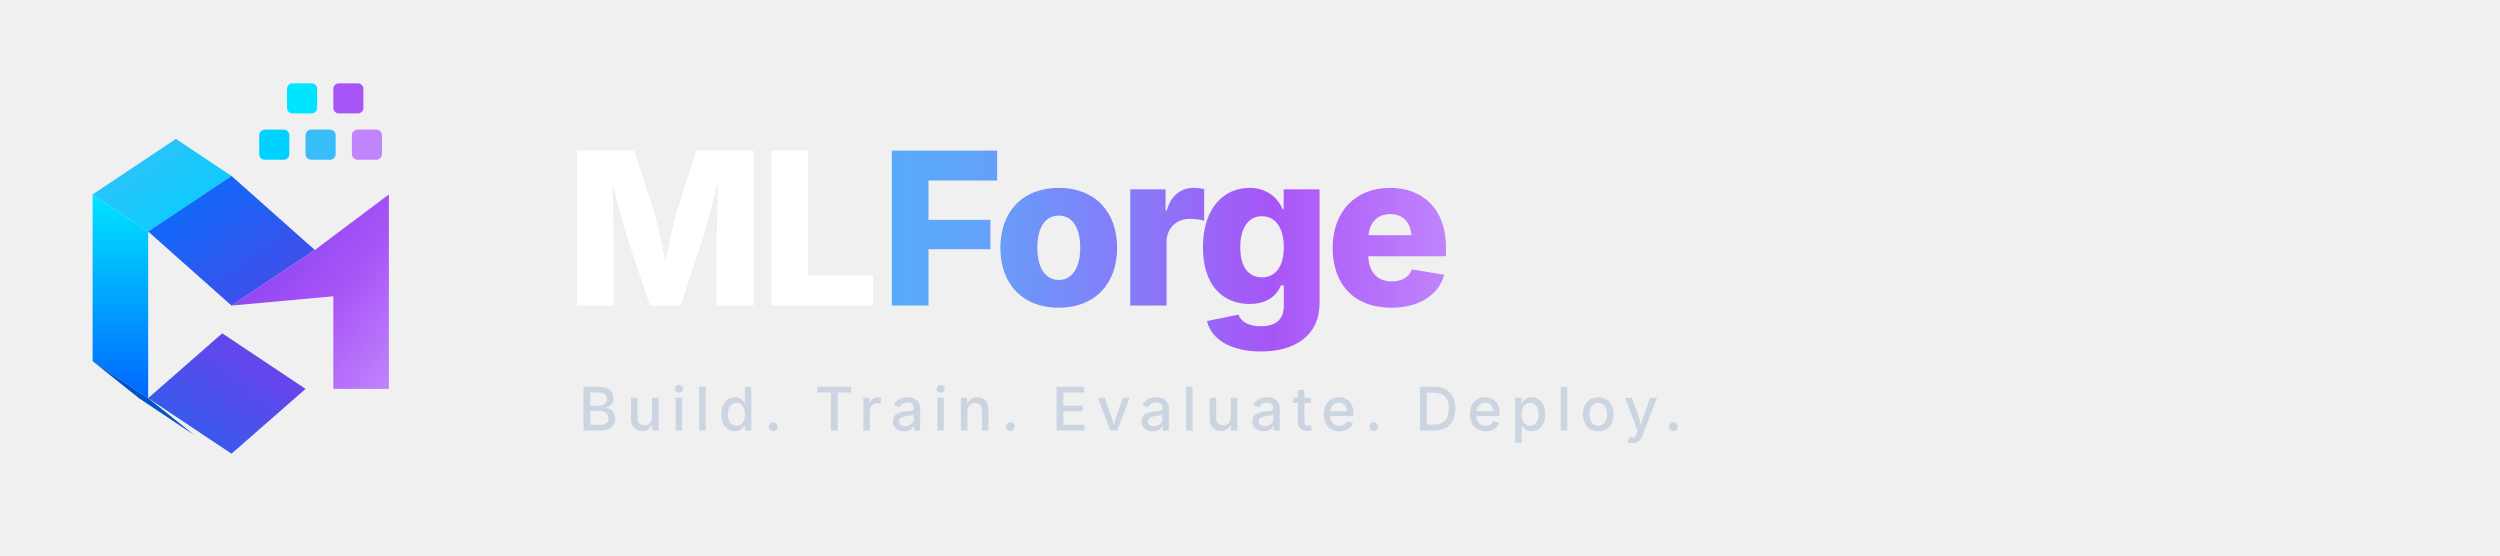
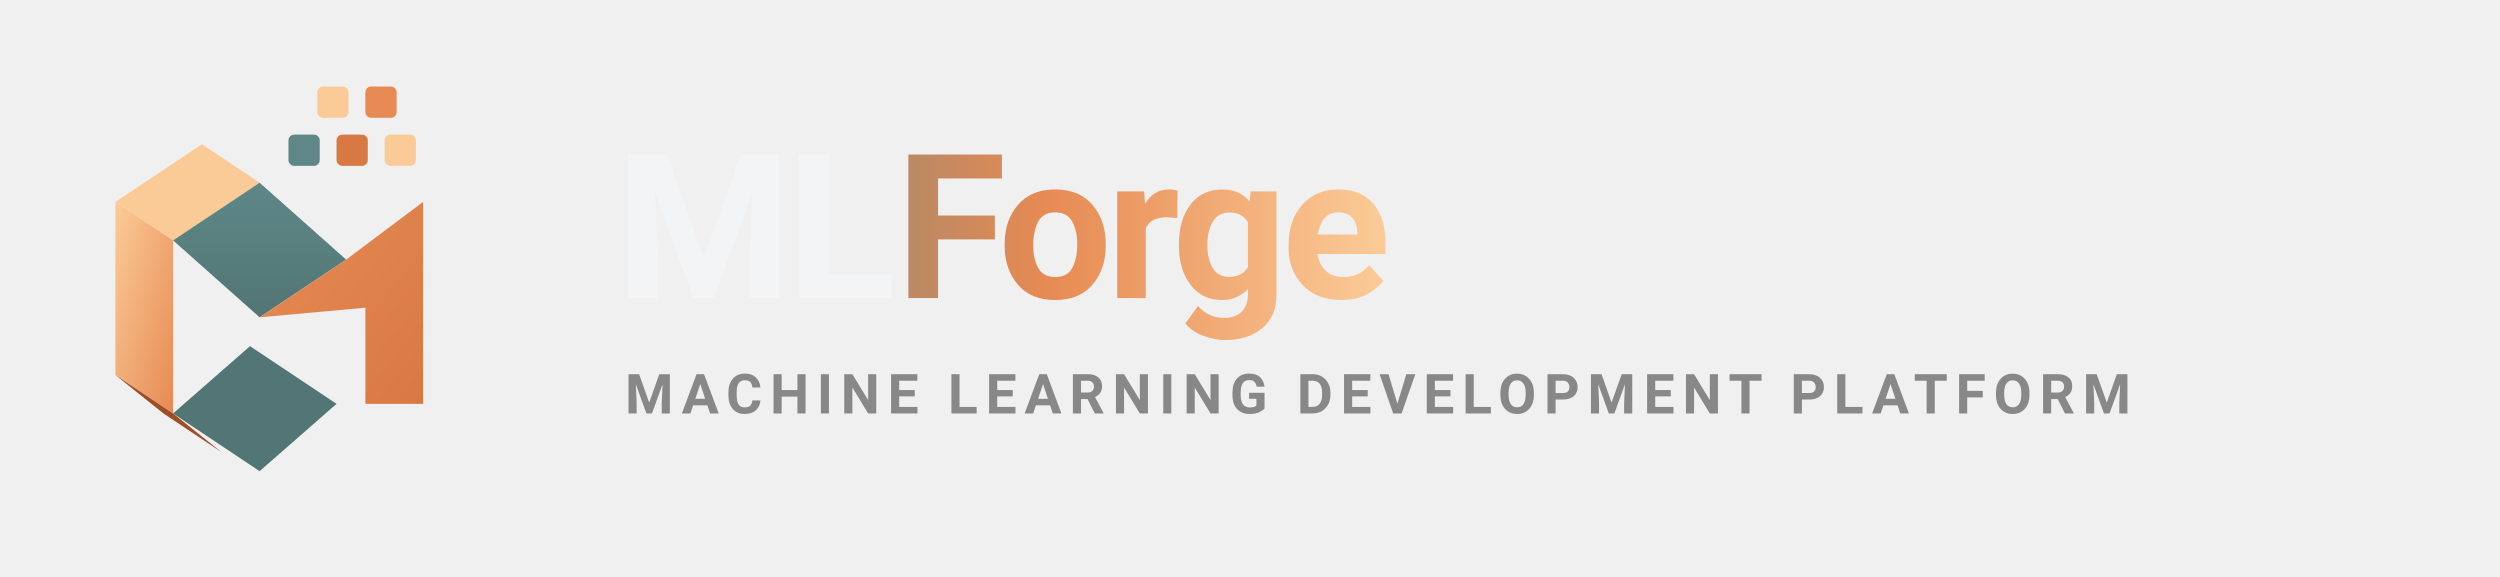
- <svg xmlns="http://www.w3.org/2000/svg" viewBox="0 0 540 120" width="540" height="120">
+ <svg xmlns="http://www.w3.org/2000/svg" viewBox="0 0 520 120" width="520" height="120">
  <defs>
-     <linearGradient id="gradLeftTop" x1="0%" y1="0%" x2="100%" y2="100%">
-       <stop offset="0%" stop-color="#38bdf8" />
-       <stop offset="100%" stop-color="#00d2ff" />
+     <linearGradient id="gradPillarLeft" x1="0%" y1="0%" x2="100%" y2="100%">
+       <stop offset="0%" stop-color="#fbcb97" />
+       <stop offset="100%" stop-color="#e78a53" />
    </linearGradient>
-     <linearGradient id="gradLeftPillar" x1="0%" y1="0%" x2="0%" y2="100%">
-       <stop offset="0%" stop-color="#00e5ff" />
-       <stop offset="100%" stop-color="#0066ff" />
+     <linearGradient id="gradCrucible" x1="0%" y1="0%" x2="0%" y2="100%">
+       <stop offset="0%" stop-color="#5f8787" />
+       <stop offset="100%" stop-color="#527575" />
    </linearGradient>
-     <linearGradient id="gradCenterRibbon" x1="0%" y1="0%" x2="100%" y2="100%">
-       <stop offset="0%" stop-color="#0072ff" />
-       <stop offset="100%" stop-color="#4f46e5" />
-     </linearGradient>
-     <linearGradient id="gradBottomFold" x1="0%" y1="100%" x2="100%" y2="0%">
-       <stop offset="0%" stop-color="#2563eb" />
-       <stop offset="100%" stop-color="#7c3aed" />
-     </linearGradient>
-     <linearGradient id="gradRightPillar" x1="0%" y1="0%" x2="100%" y2="100%">
-       <stop offset="0%" stop-color="#7c3aed" />
-       <stop offset="60%" stop-color="#a855f7" />
-       <stop offset="100%" stop-color="#c084fc" />
+     <linearGradient id="gradPillarRight" x1="0%" y1="0%" x2="100%" y2="100%">
+       <stop offset="0%" stop-color="#e78a53" />
+       <stop offset="100%" stop-color="#d87943" />
    </linearGradient>
    <linearGradient id="gradWordForge" x1="0%" y1="0%" x2="100%" y2="0%">
-       <stop offset="0%" stop-color="#38bdf8" />
-       <stop offset="45%" stop-color="#60a5fa" />
-       <stop offset="80%" stop-color="#a855f7" />
-       <stop offset="100%" stop-color="#c084fc" />
-     </linearGradient>
-     <linearGradient id="gradDarkLeft" x1="0%" y1="0%" x2="0%" y2="100%">
-       <stop offset="0%" stop-color="#0284c7" />
-       <stop offset="100%" stop-color="#0369a1" />
+       <stop offset="0%" stop-color="#5f8787" />
+       <stop offset="55%" stop-color="#e78a53" />
+       <stop offset="100%" stop-color="#fbcb97" />
    </linearGradient>
  </defs>
-   <g transform="translate(6, 10)">
-     <path d="M 14,32 L 32,20 L 44,28 L 26,40 Z" fill="url(#gradLeftTop)" />
-     <path d="M 14,32 L 26,40 L 26,76 L 14,68 Z" fill="url(#gradLeftPillar)" />
-     <path d="M 26,40 L 44,28 L 62,44 L 44,56 Z" fill="url(#gradCenterRibbon)" />
-     <path d="M 26,76 L 44,88 L 60,74 L 42,62 Z" fill="url(#gradBottomFold)" />
-     <path d="M 62,44 L 78,32 L 78,74 L 66,74 L 66,54 L 44,56 Z" fill="url(#gradRightPillar)" />
-     <path d="M 14,68 L 26,76 L 36,84 L 24,76 Z" fill="#0052cc" />
-     <rect x="56" y="8" width="6.5" height="6.5" rx="1.2" fill="#00e5ff" />
-     <rect x="66" y="8" width="6.5" height="6.5" rx="1.2" fill="#a855f7" />
-     <rect x="50" y="18" width="6.5" height="6.5" rx="1.2" fill="#00d2ff" />
-     <rect x="60" y="18" width="6.5" height="6.5" rx="1.2" fill="#38bdf8" />
-     <rect x="70" y="18" width="6.5" height="6.5" rx="1.2" fill="#c084fc" />
+   <g transform="translate(10, 10)">
+     <path d="M 14,32 L 32,20 L 44,28 L 26,40 Z" fill="#fbcb97" />
+     <path d="M 14,32 L 26,40 L 26,76 L 14,68 Z" fill="url(#gradPillarLeft)" />
+     <path d="M 26,40 L 44,28 L 62,44 L 44,56 Z" fill="url(#gradCrucible)" />
+     <path d="M 26,76 L 44,88 L 60,74 L 42,62 Z" fill="#527575" />
+     <path d="M 62,44 L 78,32 L 78,74 L 66,74 L 66,54 L 44,56 Z" fill="url(#gradPillarRight)" />
+     <path d="M 14,68 L 26,76 L 36,84 L 24,76 Z" fill="#9e4e24" />
+     <rect x="56" y="8" width="6.5" height="6.5" rx="1.2" fill="#fbcb97" />
+     <rect x="66" y="8" width="6.5" height="6.5" rx="1.2" fill="#e78a53" />
+     <rect x="50" y="18" width="6.5" height="6.5" rx="1.2" fill="#5f8787" />
+     <rect x="60" y="18" width="6.5" height="6.5" rx="1.2" fill="#d87943" />
+     <rect x="70" y="18" width="6.5" height="6.5" rx="1.2" fill="#fbcb97" />
  </g>
-   <text x="122" y="66" font-family="'Inter', -apple-system, BlinkMacSystemFont, 'Segoe UI', Roboto, sans-serif" font-weight="800" font-size="46" fill="#ffffff" letter-spacing="-0.03em">ML<tspan fill="url(#gradWordForge)">Forge</tspan>
+   <text x="128" y="62" font-family="'Geist Sans', -apple-system, BlinkMacSystemFont, 'Segoe UI', Roboto, sans-serif" font-weight="700" font-size="42" fill="#f3f4f6" letter-spacing="-0.03em">ML<tspan fill="url(#gradWordForge)">Forge</tspan>
  </text>
-   <text x="125" y="93" font-family="'Inter', -apple-system, BlinkMacSystemFont, 'Segoe UI', Roboto, sans-serif" font-weight="500" font-size="13" fill="#cbd5e1" letter-spacing="0.14em">Build. Train. Evaluate. Deploy.</text>
+   <text x="130" y="86" font-family="'Geist Sans', -apple-system, BlinkMacSystemFont, 'Segoe UI', Roboto, sans-serif" font-weight="600" font-size="11.5" fill="#888888" letter-spacing="0.14em">MACHINE LEARNING DEVELOPMENT PLATFORM</text>
</svg>
